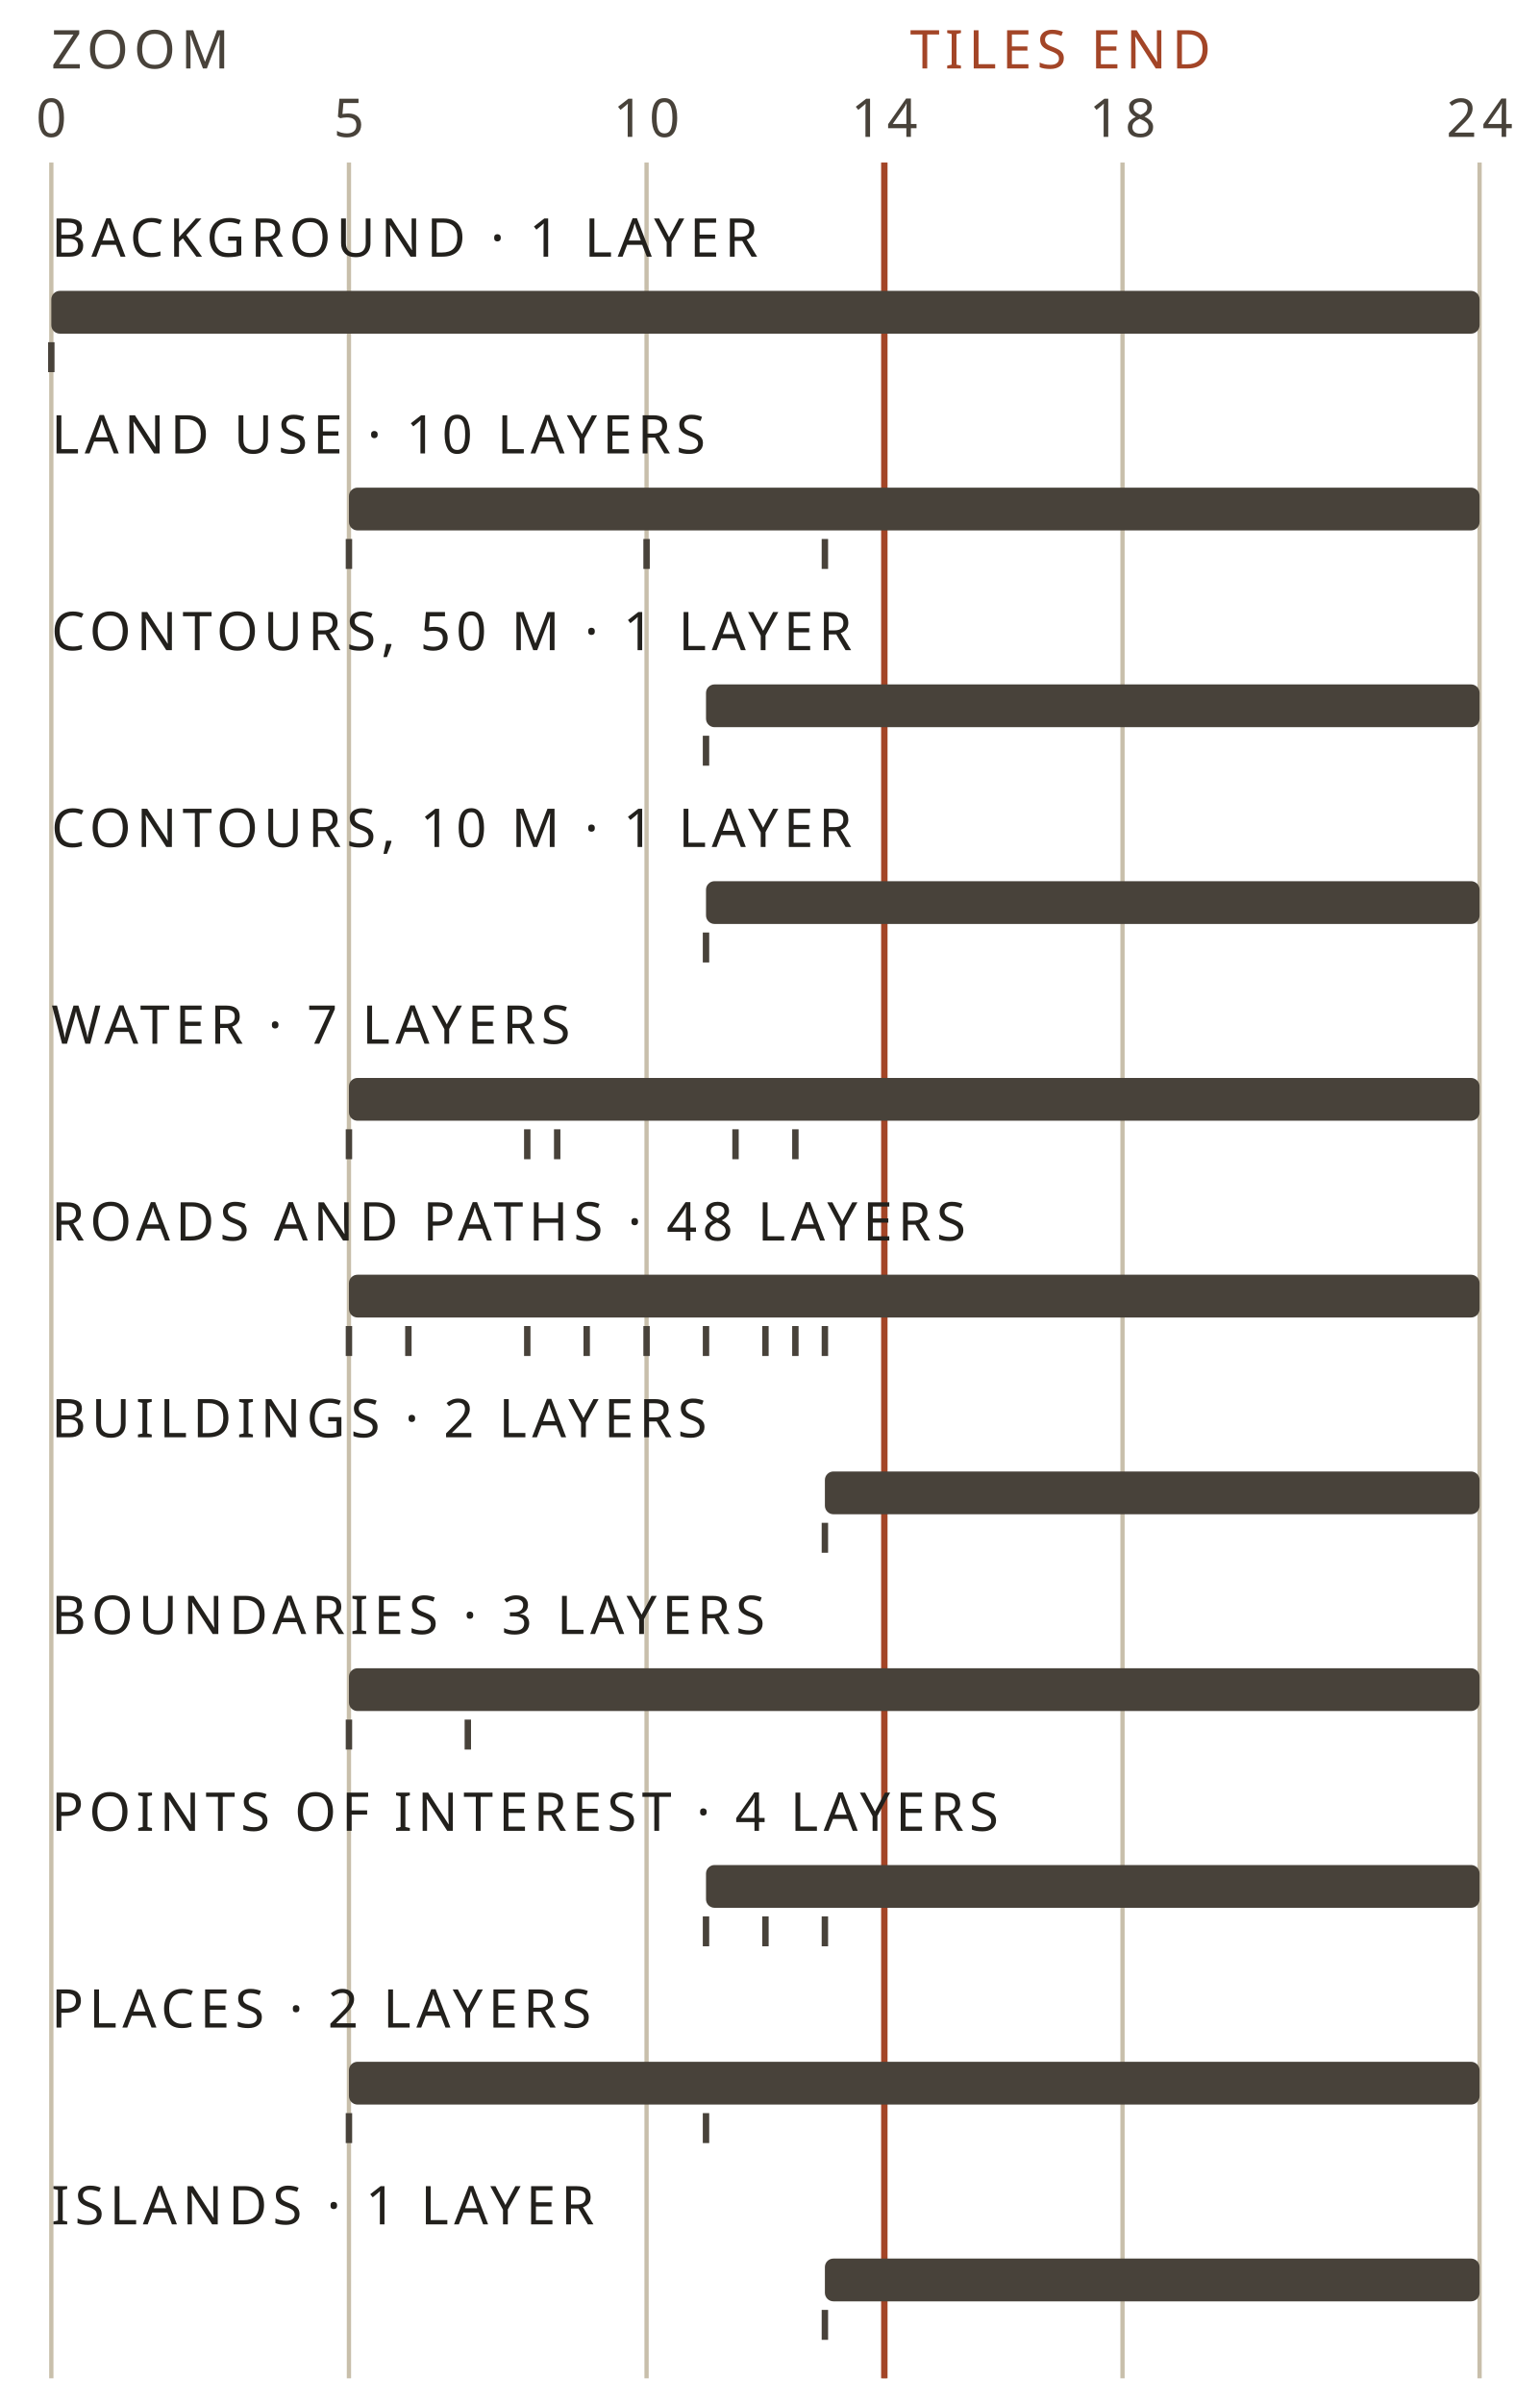
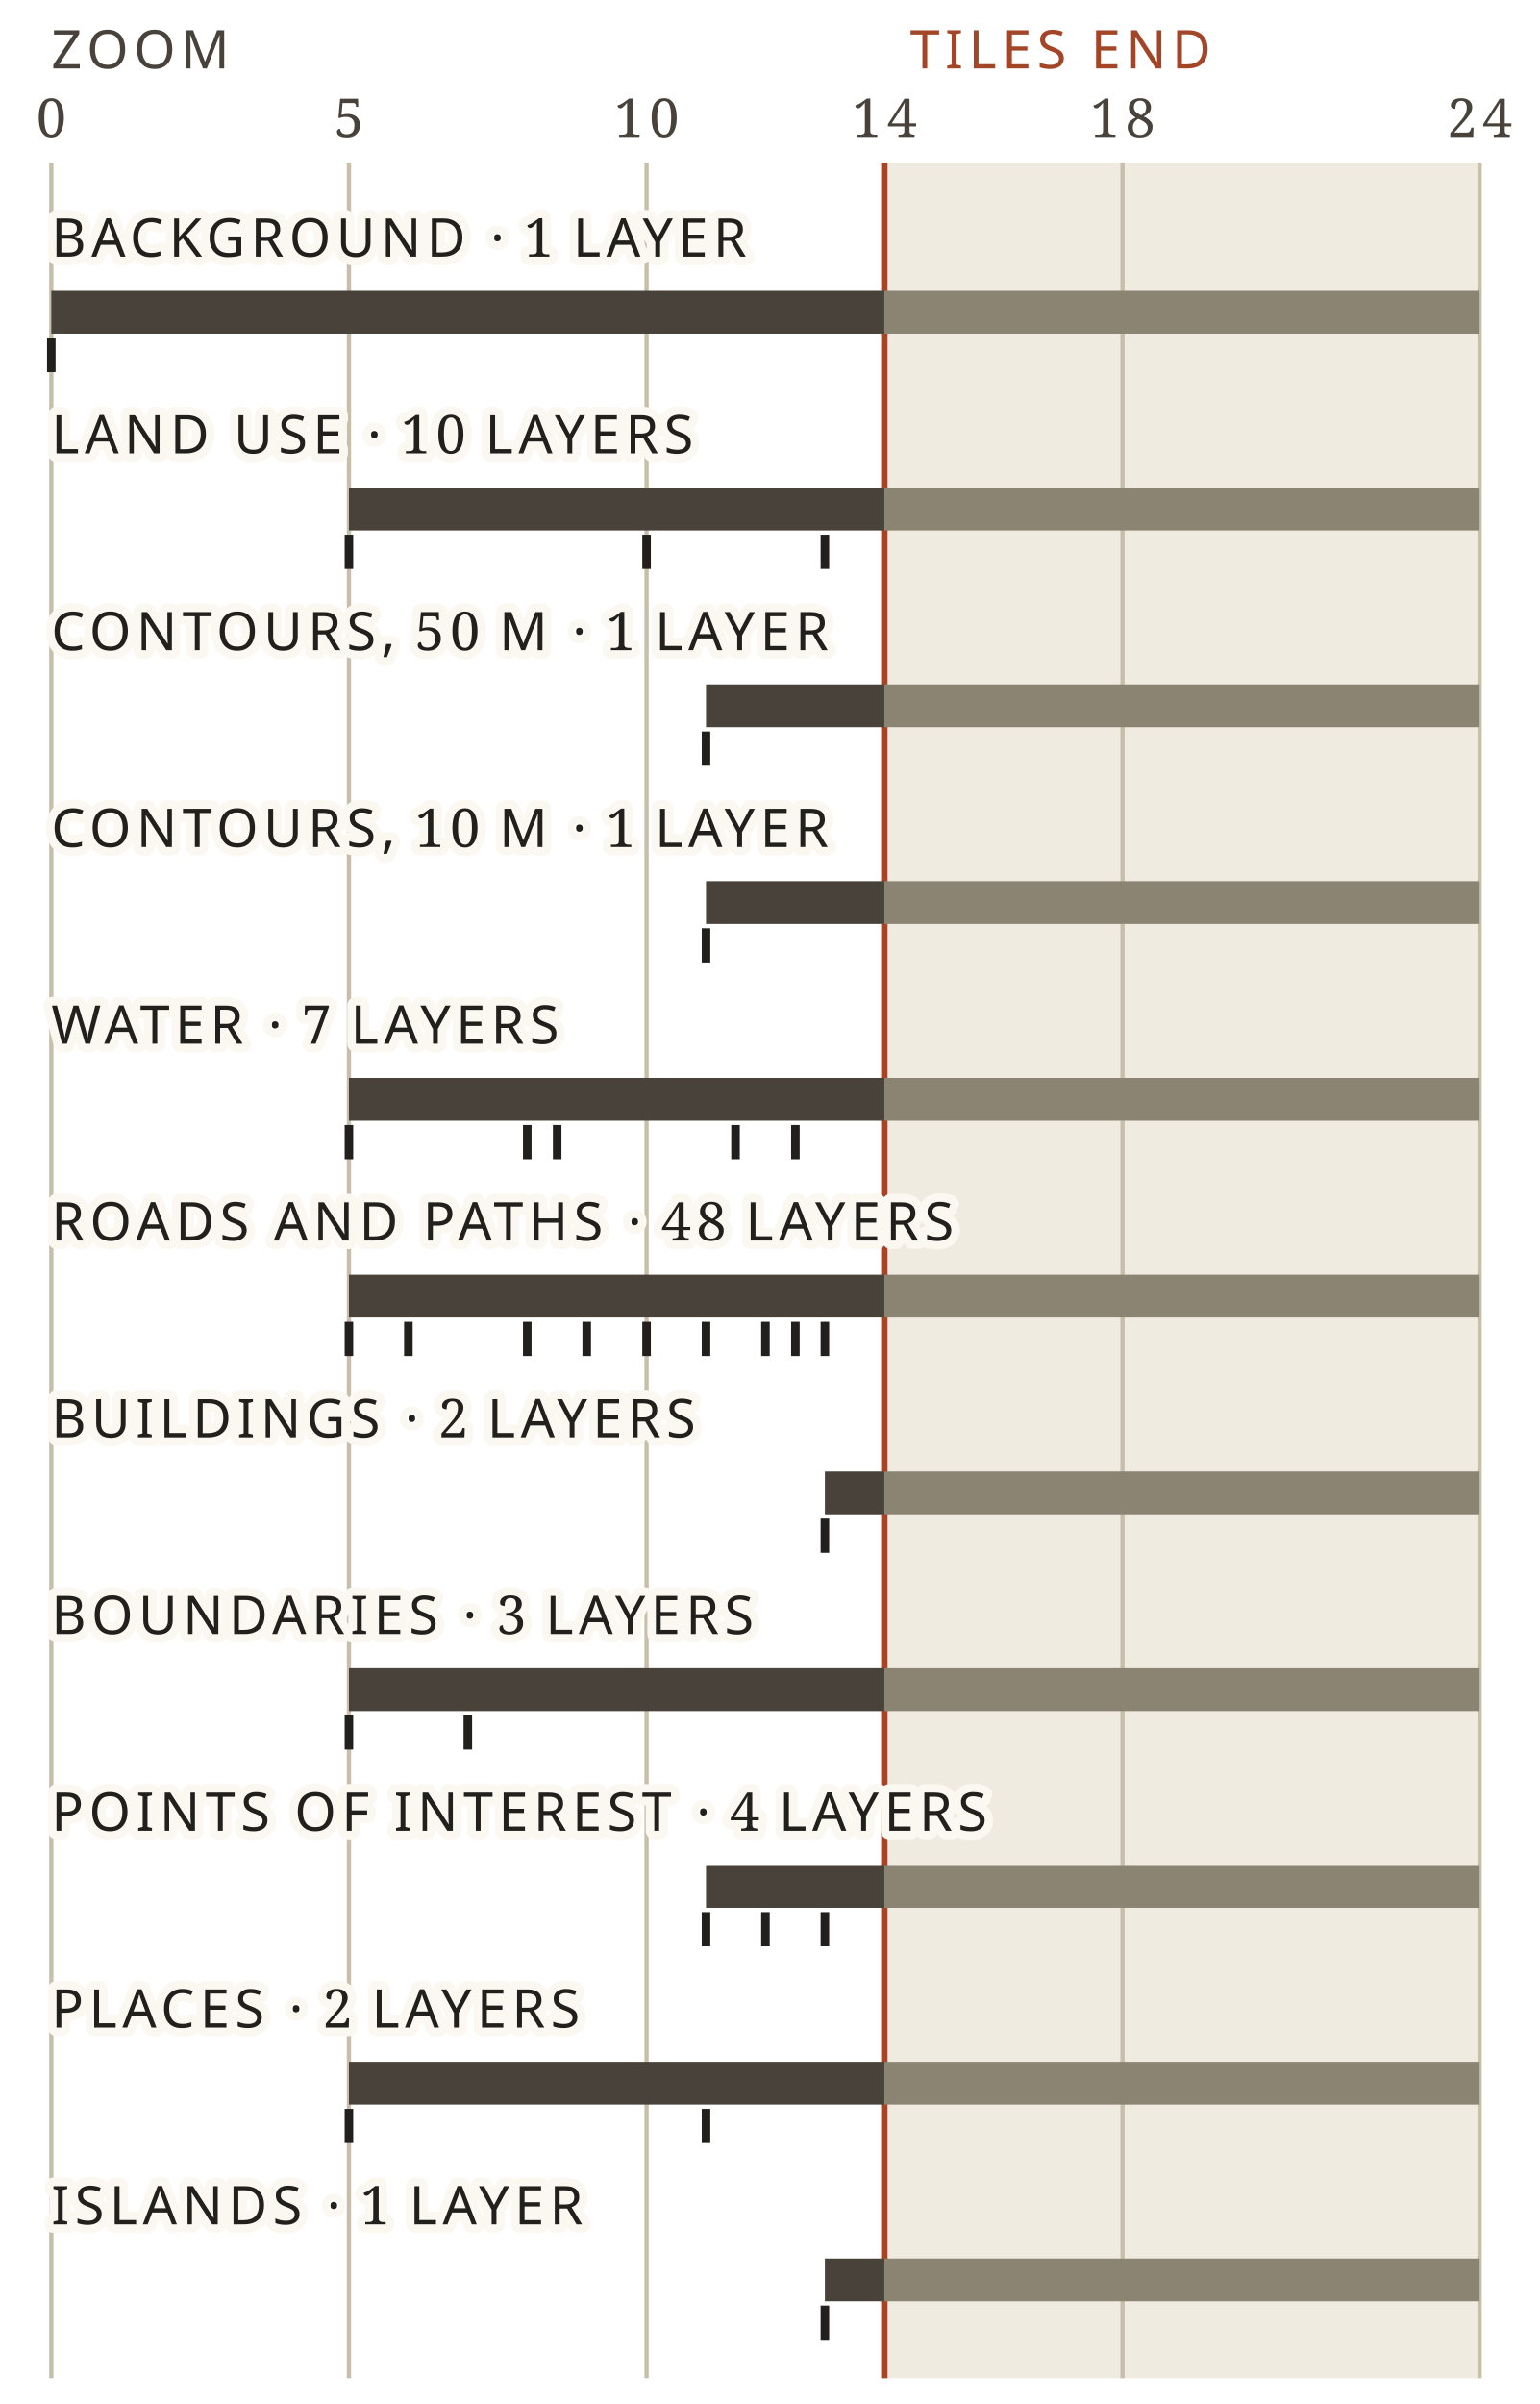
<svg xmlns="http://www.w3.org/2000/svg" class="fig-narrow" viewBox="0 0 360 562" width="360" height="562" role="img">
+   <rect x="206.8" y="38" width="139.2" height="518" fill="#E6DECC" fill-opacity=".6" />
  <line x1="12" y1="38" x2="12" y2="556" stroke="#C8BFAB" stroke-width="1" />
-   <text x="12" y="32" font-family="'Bell Topo Sans', Outfit, system-ui, sans-serif" font-size="12.5" letter-spacing="0.1em" fill="#48423A" text-anchor="middle">0</text>
+   <text x="12" y="32" font-family="'Bell Topo Sans', Outfit, system-ui, sans-serif" font-size="12.5" letter-spacing="0.1em" fill="#48423A" text-anchor="middle">
+     <tspan font-family="'Source Serif 4', Georgia, serif">0</tspan>
+   </text>
  <line x1="81.6" y1="38" x2="81.6" y2="556" stroke="#C8BFAB" stroke-width="1" />
-   <text x="81.6" y="32" font-family="'Bell Topo Sans', Outfit, system-ui, sans-serif" font-size="12.5" letter-spacing="0.1em" fill="#48423A" text-anchor="middle">5</text>
+   <text x="81.6" y="32" font-family="'Bell Topo Sans', Outfit, system-ui, sans-serif" font-size="12.5" letter-spacing="0.1em" fill="#48423A" text-anchor="middle">
+     <tspan font-family="'Source Serif 4', Georgia, serif">5</tspan>
+   </text>
  <line x1="151.2" y1="38" x2="151.2" y2="556" stroke="#C8BFAB" stroke-width="1" />
-   <text x="151.2" y="32" font-family="'Bell Topo Sans', Outfit, system-ui, sans-serif" font-size="12.5" letter-spacing="0.1em" fill="#48423A" text-anchor="middle">10</text>
+   <text x="151.2" y="32" font-family="'Bell Topo Sans', Outfit, system-ui, sans-serif" font-size="12.5" letter-spacing="0.1em" fill="#48423A" text-anchor="middle">
+     <tspan font-family="'Source Serif 4', Georgia, serif">10</tspan>
+   </text>
  <line x1="206.8" y1="38" x2="206.8" y2="556" stroke="#C8BFAB" stroke-width="1" />
-   <text x="206.8" y="32" font-family="'Bell Topo Sans', Outfit, system-ui, sans-serif" font-size="12.5" letter-spacing="0.1em" fill="#48423A" text-anchor="middle">14</text>
+   <text x="206.8" y="32" font-family="'Bell Topo Sans', Outfit, system-ui, sans-serif" font-size="12.5" letter-spacing="0.1em" fill="#48423A" text-anchor="middle">
+     <tspan font-family="'Source Serif 4', Georgia, serif">14</tspan>
+   </text>
  <line x1="262.5" y1="38" x2="262.5" y2="556" stroke="#C8BFAB" stroke-width="1" />
-   <text x="262.5" y="32" font-family="'Bell Topo Sans', Outfit, system-ui, sans-serif" font-size="12.5" letter-spacing="0.1em" fill="#48423A" text-anchor="middle">18</text>
+   <text x="262.5" y="32" font-family="'Bell Topo Sans', Outfit, system-ui, sans-serif" font-size="12.5" letter-spacing="0.1em" fill="#48423A" text-anchor="middle">
+     <tspan font-family="'Source Serif 4', Georgia, serif">18</tspan>
+   </text>
  <line x1="346" y1="38" x2="346" y2="556" stroke="#C8BFAB" stroke-width="1" />
-   <text x="346" y="32" font-family="'Bell Topo Sans', Outfit, system-ui, sans-serif" font-size="12.5" letter-spacing="0.1em" fill="#48423A" text-anchor="middle">24</text>
+   <text x="346" y="32" font-family="'Bell Topo Sans', Outfit, system-ui, sans-serif" font-size="12.5" letter-spacing="0.1em" fill="#48423A" text-anchor="middle">
+     <tspan font-family="'Source Serif 4', Georgia, serif">24</tspan>
+   </text>
  <text x="12" y="16" font-family="'Bell Topo Sans', Outfit, system-ui, sans-serif" font-size="12.5" letter-spacing="0.1em" fill="#48423A" text-anchor="start">ZOOM</text>
  <line x1="206.8" y1="38" x2="206.8" y2="556" stroke="#A34527" stroke-width="1.5" />
  <text x="212.8" y="16" font-family="'Bell Topo Sans', Outfit, system-ui, sans-serif" font-size="12.5" letter-spacing="0.1em" fill="#A34527" text-anchor="start">TILES END</text>
-   <text x="12" y="60" font-family="'Bell Topo Sans', Outfit, system-ui, sans-serif" font-size="12.5" letter-spacing="0.1em" fill="#22201C" text-anchor="start">BACKGROUND · 1 LAYER</text>
-   <rect x="12" y="68" width="334" height="10" rx="2" fill="#48423A" />
-   <line x1="12" y1="80" x2="12" y2="87" stroke="#48423A" stroke-width="1.5" />
-   <text x="12" y="106" font-family="'Bell Topo Sans', Outfit, system-ui, sans-serif" font-size="12.5" letter-spacing="0.1em" fill="#22201C" text-anchor="start">LAND USE · 10 LAYERS</text>
-   <rect x="81.6" y="114" width="264.4" height="10" rx="2" fill="#48423A" />
-   <line x1="81.6" y1="126" x2="81.6" y2="133" stroke="#48423A" stroke-width="1.5" />
-   <line x1="151.2" y1="126" x2="151.2" y2="133" stroke="#48423A" stroke-width="1.5" />
-   <line x1="192.9" y1="126" x2="192.9" y2="133" stroke="#48423A" stroke-width="1.5" />
-   <text x="12" y="152" font-family="'Bell Topo Sans', Outfit, system-ui, sans-serif" font-size="12.5" letter-spacing="0.1em" fill="#22201C" text-anchor="start">CONTOURS, 50 M · 1 LAYER</text>
-   <rect x="165.1" y="160" width="180.9" height="10" rx="2" fill="#48423A" />
-   <line x1="165.1" y1="172" x2="165.1" y2="179" stroke="#48423A" stroke-width="1.5" />
-   <text x="12" y="198" font-family="'Bell Topo Sans', Outfit, system-ui, sans-serif" font-size="12.5" letter-spacing="0.1em" fill="#22201C" text-anchor="start">CONTOURS, 10 M · 1 LAYER</text>
-   <rect x="165.1" y="206" width="180.9" height="10" rx="2" fill="#48423A" />
-   <line x1="165.1" y1="218" x2="165.1" y2="225" stroke="#48423A" stroke-width="1.5" />
-   <text x="12" y="244" font-family="'Bell Topo Sans', Outfit, system-ui, sans-serif" font-size="12.5" letter-spacing="0.1em" fill="#22201C" text-anchor="start">WATER · 7 LAYERS</text>
-   <rect x="81.6" y="252" width="264.4" height="10" rx="2" fill="#48423A" />
-   <line x1="81.6" y1="264" x2="81.6" y2="271" stroke="#48423A" stroke-width="1.5" />
-   <line x1="123.3" y1="264" x2="123.3" y2="271" stroke="#48423A" stroke-width="1.5" />
-   <line x1="130.3" y1="264" x2="130.3" y2="271" stroke="#48423A" stroke-width="1.5" />
-   <line x1="172" y1="264" x2="172" y2="271" stroke="#48423A" stroke-width="1.5" />
-   <line x1="186" y1="264" x2="186" y2="271" stroke="#48423A" stroke-width="1.5" />
-   <text x="12" y="290" font-family="'Bell Topo Sans', Outfit, system-ui, sans-serif" font-size="12.5" letter-spacing="0.1em" fill="#22201C" text-anchor="start">ROADS AND PATHS · 48 LAYERS</text>
-   <rect x="81.6" y="298" width="264.4" height="10" rx="2" fill="#48423A" />
-   <line x1="81.6" y1="310" x2="81.6" y2="317" stroke="#48423A" stroke-width="1.5" />
-   <line x1="95.5" y1="310" x2="95.5" y2="317" stroke="#48423A" stroke-width="1.5" />
-   <line x1="123.3" y1="310" x2="123.3" y2="317" stroke="#48423A" stroke-width="1.5" />
-   <line x1="137.2" y1="310" x2="137.2" y2="317" stroke="#48423A" stroke-width="1.5" />
-   <line x1="151.2" y1="310" x2="151.2" y2="317" stroke="#48423A" stroke-width="1.5" />
-   <line x1="165.1" y1="310" x2="165.1" y2="317" stroke="#48423A" stroke-width="1.5" />
-   <line x1="179" y1="310" x2="179" y2="317" stroke="#48423A" stroke-width="1.5" />
-   <line x1="186" y1="310" x2="186" y2="317" stroke="#48423A" stroke-width="1.5" />
-   <line x1="192.9" y1="310" x2="192.9" y2="317" stroke="#48423A" stroke-width="1.5" />
-   <text x="12" y="336" font-family="'Bell Topo Sans', Outfit, system-ui, sans-serif" font-size="12.5" letter-spacing="0.1em" fill="#22201C" text-anchor="start">BUILDINGS · 2 LAYERS</text>
-   <rect x="192.9" y="344" width="153.1" height="10" rx="2" fill="#48423A" />
-   <line x1="192.9" y1="356" x2="192.9" y2="363" stroke="#48423A" stroke-width="1.5" />
-   <text x="12" y="382" font-family="'Bell Topo Sans', Outfit, system-ui, sans-serif" font-size="12.5" letter-spacing="0.1em" fill="#22201C" text-anchor="start">BOUNDARIES · 3 LAYERS</text>
-   <rect x="81.6" y="390" width="264.4" height="10" rx="2" fill="#48423A" />
-   <line x1="81.6" y1="402" x2="81.6" y2="409" stroke="#48423A" stroke-width="1.5" />
-   <line x1="109.4" y1="402" x2="109.4" y2="409" stroke="#48423A" stroke-width="1.5" />
-   <text x="12" y="428" font-family="'Bell Topo Sans', Outfit, system-ui, sans-serif" font-size="12.5" letter-spacing="0.1em" fill="#22201C" text-anchor="start">POINTS OF INTEREST · 4 LAYERS</text>
-   <rect x="165.1" y="436" width="180.9" height="10" rx="2" fill="#48423A" />
-   <line x1="165.1" y1="448" x2="165.1" y2="455" stroke="#48423A" stroke-width="1.5" />
-   <line x1="179" y1="448" x2="179" y2="455" stroke="#48423A" stroke-width="1.5" />
-   <line x1="192.9" y1="448" x2="192.9" y2="455" stroke="#48423A" stroke-width="1.5" />
-   <text x="12" y="474" font-family="'Bell Topo Sans', Outfit, system-ui, sans-serif" font-size="12.5" letter-spacing="0.1em" fill="#22201C" text-anchor="start">PLACES · 2 LAYERS</text>
-   <rect x="81.6" y="482" width="264.4" height="10" rx="2" fill="#48423A" />
-   <line x1="81.6" y1="494" x2="81.6" y2="501" stroke="#48423A" stroke-width="1.5" />
-   <line x1="165.1" y1="494" x2="165.1" y2="501" stroke="#48423A" stroke-width="1.5" />
-   <text x="12" y="520" font-family="'Bell Topo Sans', Outfit, system-ui, sans-serif" font-size="12.5" letter-spacing="0.1em" fill="#22201C" text-anchor="start">ISLANDS · 1 LAYER</text>
-   <rect x="192.9" y="528" width="153.1" height="10" rx="2" fill="#48423A" />
-   <line x1="192.9" y1="540" x2="192.9" y2="547" stroke="#48423A" stroke-width="1.5" />
+   <text x="12" y="60" font-family="'Bell Topo Sans', Outfit, system-ui, sans-serif" font-size="12.5" letter-spacing="0.1em" fill="#22201C" text-anchor="start" paint-order="stroke" stroke="#FBF8F1" stroke-width="4" stroke-linejoin="round">BACKGROUND · <tspan font-family="'Source Serif 4', Georgia, serif">1</tspan> LAYER</text>
+   <rect x="12" y="68" width="194.8" height="10" fill="#48423A" />
+   <rect x="206.8" y="68" width="139.2" height="10" fill="#8C8473" />
+   <line x1="12" y1="79" x2="12" y2="87" stroke="#22201C" stroke-width="2" />
+   <text x="12" y="106" font-family="'Bell Topo Sans', Outfit, system-ui, sans-serif" font-size="12.5" letter-spacing="0.1em" fill="#22201C" text-anchor="start" paint-order="stroke" stroke="#FBF8F1" stroke-width="4" stroke-linejoin="round">LAND USE · <tspan font-family="'Source Serif 4', Georgia, serif">10</tspan> LAYERS</text>
+   <rect x="81.6" y="114" width="125.3" height="10" fill="#48423A" />
+   <rect x="206.8" y="114" width="139.2" height="10" fill="#8C8473" />
+   <line x1="81.6" y1="125" x2="81.6" y2="133" stroke="#22201C" stroke-width="2" />
+   <line x1="151.2" y1="125" x2="151.2" y2="133" stroke="#22201C" stroke-width="2" />
+   <line x1="192.9" y1="125" x2="192.9" y2="133" stroke="#22201C" stroke-width="2" />
+   <text x="12" y="152" font-family="'Bell Topo Sans', Outfit, system-ui, sans-serif" font-size="12.5" letter-spacing="0.1em" fill="#22201C" text-anchor="start" paint-order="stroke" stroke="#FBF8F1" stroke-width="4" stroke-linejoin="round">CONTOURS, <tspan font-family="'Source Serif 4', Georgia, serif">50</tspan> M · <tspan font-family="'Source Serif 4', Georgia, serif">1</tspan> LAYER</text>
+   <rect x="165.1" y="160" width="41.8" height="10" fill="#48423A" />
+   <rect x="206.8" y="160" width="139.2" height="10" fill="#8C8473" />
+   <line x1="165.1" y1="171" x2="165.1" y2="179" stroke="#22201C" stroke-width="2" />
+   <text x="12" y="198" font-family="'Bell Topo Sans', Outfit, system-ui, sans-serif" font-size="12.5" letter-spacing="0.1em" fill="#22201C" text-anchor="start" paint-order="stroke" stroke="#FBF8F1" stroke-width="4" stroke-linejoin="round">CONTOURS, <tspan font-family="'Source Serif 4', Georgia, serif">10</tspan> M · <tspan font-family="'Source Serif 4', Georgia, serif">1</tspan> LAYER</text>
+   <rect x="165.1" y="206" width="41.8" height="10" fill="#48423A" />
+   <rect x="206.8" y="206" width="139.2" height="10" fill="#8C8473" />
+   <line x1="165.1" y1="217" x2="165.1" y2="225" stroke="#22201C" stroke-width="2" />
+   <text x="12" y="244" font-family="'Bell Topo Sans', Outfit, system-ui, sans-serif" font-size="12.5" letter-spacing="0.1em" fill="#22201C" text-anchor="start" paint-order="stroke" stroke="#FBF8F1" stroke-width="4" stroke-linejoin="round">WATER · <tspan font-family="'Source Serif 4', Georgia, serif">7</tspan> LAYERS</text>
+   <rect x="81.6" y="252" width="125.3" height="10" fill="#48423A" />
+   <rect x="206.8" y="252" width="139.2" height="10" fill="#8C8473" />
+   <line x1="81.6" y1="263" x2="81.6" y2="271" stroke="#22201C" stroke-width="2" />
+   <line x1="123.3" y1="263" x2="123.3" y2="271" stroke="#22201C" stroke-width="2" />
+   <line x1="130.3" y1="263" x2="130.3" y2="271" stroke="#22201C" stroke-width="2" />
+   <line x1="172" y1="263" x2="172" y2="271" stroke="#22201C" stroke-width="2" />
+   <line x1="186" y1="263" x2="186" y2="271" stroke="#22201C" stroke-width="2" />
+   <text x="12" y="290" font-family="'Bell Topo Sans', Outfit, system-ui, sans-serif" font-size="12.5" letter-spacing="0.1em" fill="#22201C" text-anchor="start" paint-order="stroke" stroke="#FBF8F1" stroke-width="4" stroke-linejoin="round">ROADS AND PATHS · <tspan font-family="'Source Serif 4', Georgia, serif">48</tspan> LAYERS</text>
+   <rect x="81.6" y="298" width="125.3" height="10" fill="#48423A" />
+   <rect x="206.8" y="298" width="139.2" height="10" fill="#8C8473" />
+   <line x1="81.6" y1="309" x2="81.6" y2="317" stroke="#22201C" stroke-width="2" />
+   <line x1="95.5" y1="309" x2="95.5" y2="317" stroke="#22201C" stroke-width="2" />
+   <line x1="123.3" y1="309" x2="123.3" y2="317" stroke="#22201C" stroke-width="2" />
+   <line x1="137.2" y1="309" x2="137.2" y2="317" stroke="#22201C" stroke-width="2" />
+   <line x1="151.2" y1="309" x2="151.2" y2="317" stroke="#22201C" stroke-width="2" />
+   <line x1="165.1" y1="309" x2="165.1" y2="317" stroke="#22201C" stroke-width="2" />
+   <line x1="179" y1="309" x2="179" y2="317" stroke="#22201C" stroke-width="2" />
+   <line x1="186" y1="309" x2="186" y2="317" stroke="#22201C" stroke-width="2" />
+   <line x1="192.9" y1="309" x2="192.9" y2="317" stroke="#22201C" stroke-width="2" />
+   <text x="12" y="336" font-family="'Bell Topo Sans', Outfit, system-ui, sans-serif" font-size="12.5" letter-spacing="0.1em" fill="#22201C" text-anchor="start" paint-order="stroke" stroke="#FBF8F1" stroke-width="4" stroke-linejoin="round">BUILDINGS · <tspan font-family="'Source Serif 4', Georgia, serif">2</tspan> LAYERS</text>
+   <rect x="192.9" y="344" width="13.9" height="10" fill="#48423A" />
+   <rect x="206.8" y="344" width="139.2" height="10" fill="#8C8473" />
+   <line x1="192.9" y1="355" x2="192.9" y2="363" stroke="#22201C" stroke-width="2" />
+   <text x="12" y="382" font-family="'Bell Topo Sans', Outfit, system-ui, sans-serif" font-size="12.5" letter-spacing="0.1em" fill="#22201C" text-anchor="start" paint-order="stroke" stroke="#FBF8F1" stroke-width="4" stroke-linejoin="round">BOUNDARIES · <tspan font-family="'Source Serif 4', Georgia, serif">3</tspan> LAYERS</text>
+   <rect x="81.6" y="390" width="125.3" height="10" fill="#48423A" />
+   <rect x="206.8" y="390" width="139.2" height="10" fill="#8C8473" />
+   <line x1="81.6" y1="401" x2="81.6" y2="409" stroke="#22201C" stroke-width="2" />
+   <line x1="109.4" y1="401" x2="109.4" y2="409" stroke="#22201C" stroke-width="2" />
+   <text x="12" y="428" font-family="'Bell Topo Sans', Outfit, system-ui, sans-serif" font-size="12.5" letter-spacing="0.1em" fill="#22201C" text-anchor="start" paint-order="stroke" stroke="#FBF8F1" stroke-width="4" stroke-linejoin="round">POINTS OF INTEREST · <tspan font-family="'Source Serif 4', Georgia, serif">4</tspan> LAYERS</text>
+   <rect x="165.1" y="436" width="41.8" height="10" fill="#48423A" />
+   <rect x="206.8" y="436" width="139.2" height="10" fill="#8C8473" />
+   <line x1="165.1" y1="447" x2="165.1" y2="455" stroke="#22201C" stroke-width="2" />
+   <line x1="179" y1="447" x2="179" y2="455" stroke="#22201C" stroke-width="2" />
+   <line x1="192.9" y1="447" x2="192.9" y2="455" stroke="#22201C" stroke-width="2" />
+   <text x="12" y="474" font-family="'Bell Topo Sans', Outfit, system-ui, sans-serif" font-size="12.5" letter-spacing="0.1em" fill="#22201C" text-anchor="start" paint-order="stroke" stroke="#FBF8F1" stroke-width="4" stroke-linejoin="round">PLACES · <tspan font-family="'Source Serif 4', Georgia, serif">2</tspan> LAYERS</text>
+   <rect x="81.6" y="482" width="125.3" height="10" fill="#48423A" />
+   <rect x="206.8" y="482" width="139.2" height="10" fill="#8C8473" />
+   <line x1="81.6" y1="493" x2="81.6" y2="501" stroke="#22201C" stroke-width="2" />
+   <line x1="165.1" y1="493" x2="165.1" y2="501" stroke="#22201C" stroke-width="2" />
+   <text x="12" y="520" font-family="'Bell Topo Sans', Outfit, system-ui, sans-serif" font-size="12.5" letter-spacing="0.1em" fill="#22201C" text-anchor="start" paint-order="stroke" stroke="#FBF8F1" stroke-width="4" stroke-linejoin="round">ISLANDS · <tspan font-family="'Source Serif 4', Georgia, serif">1</tspan> LAYER</text>
+   <rect x="192.9" y="528" width="13.9" height="10" fill="#48423A" />
+   <rect x="206.8" y="528" width="139.2" height="10" fill="#8C8473" />
+   <line x1="192.9" y1="539" x2="192.9" y2="547" stroke="#22201C" stroke-width="2" />
</svg>
